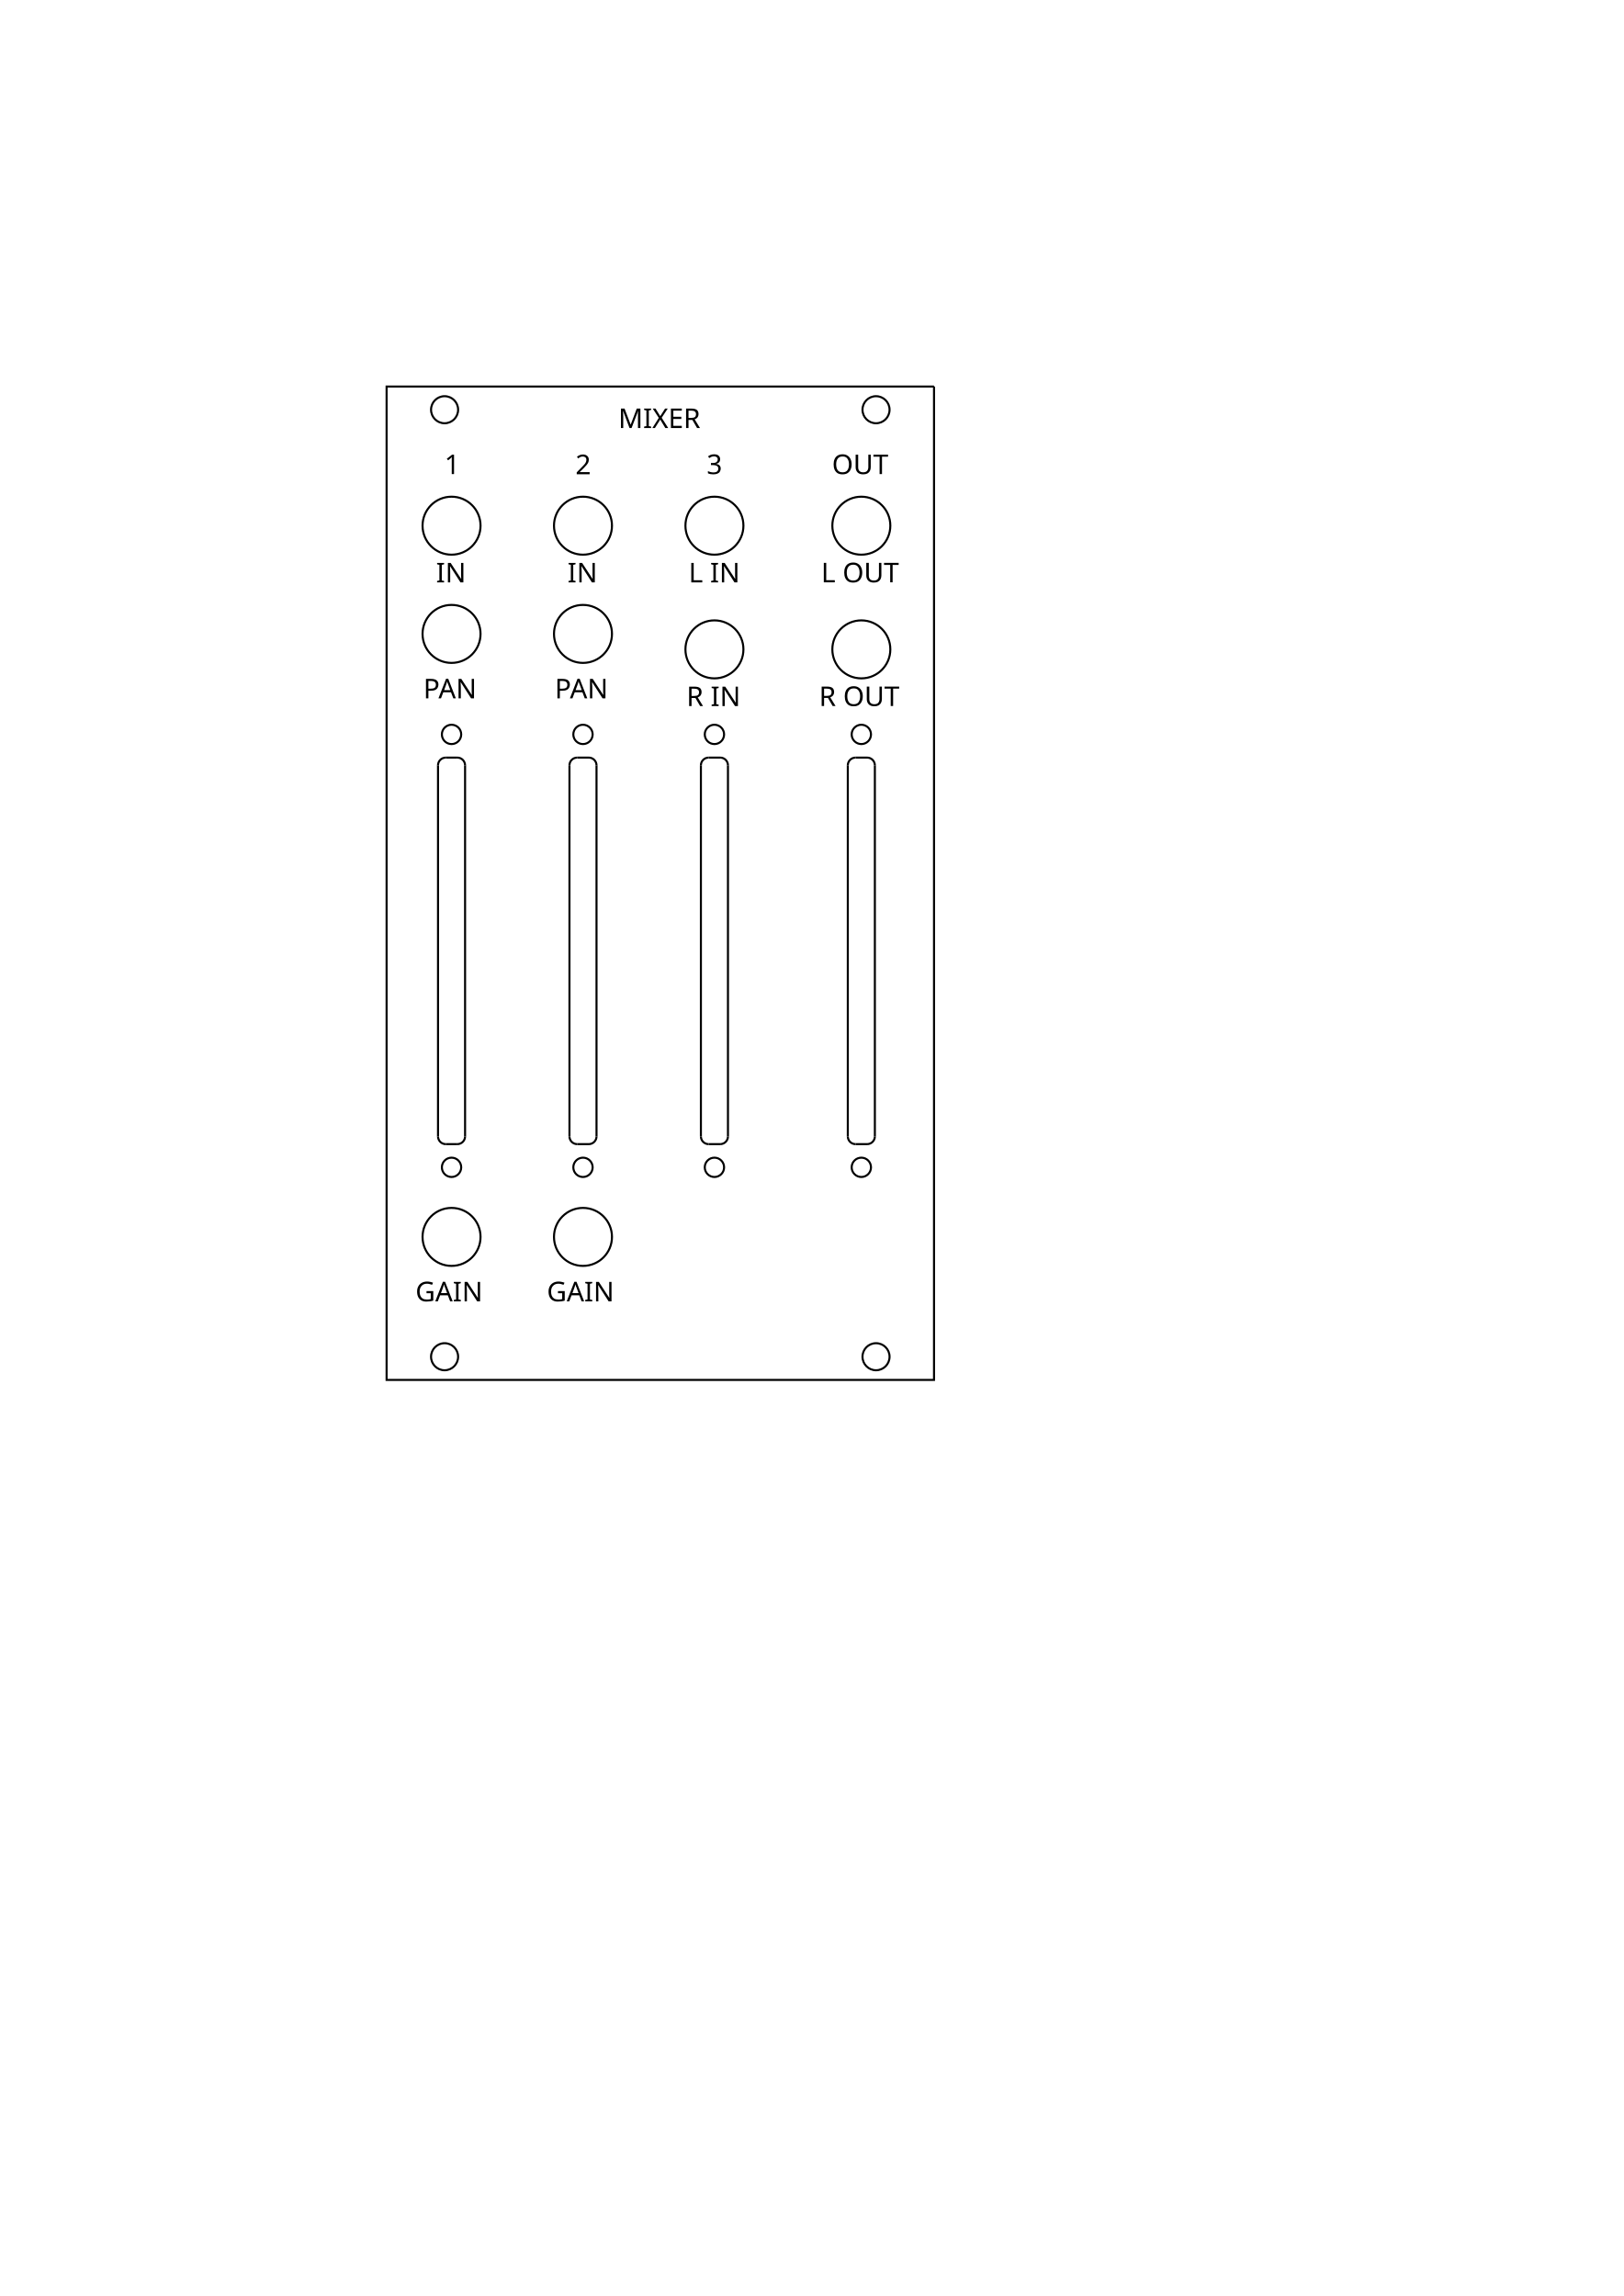
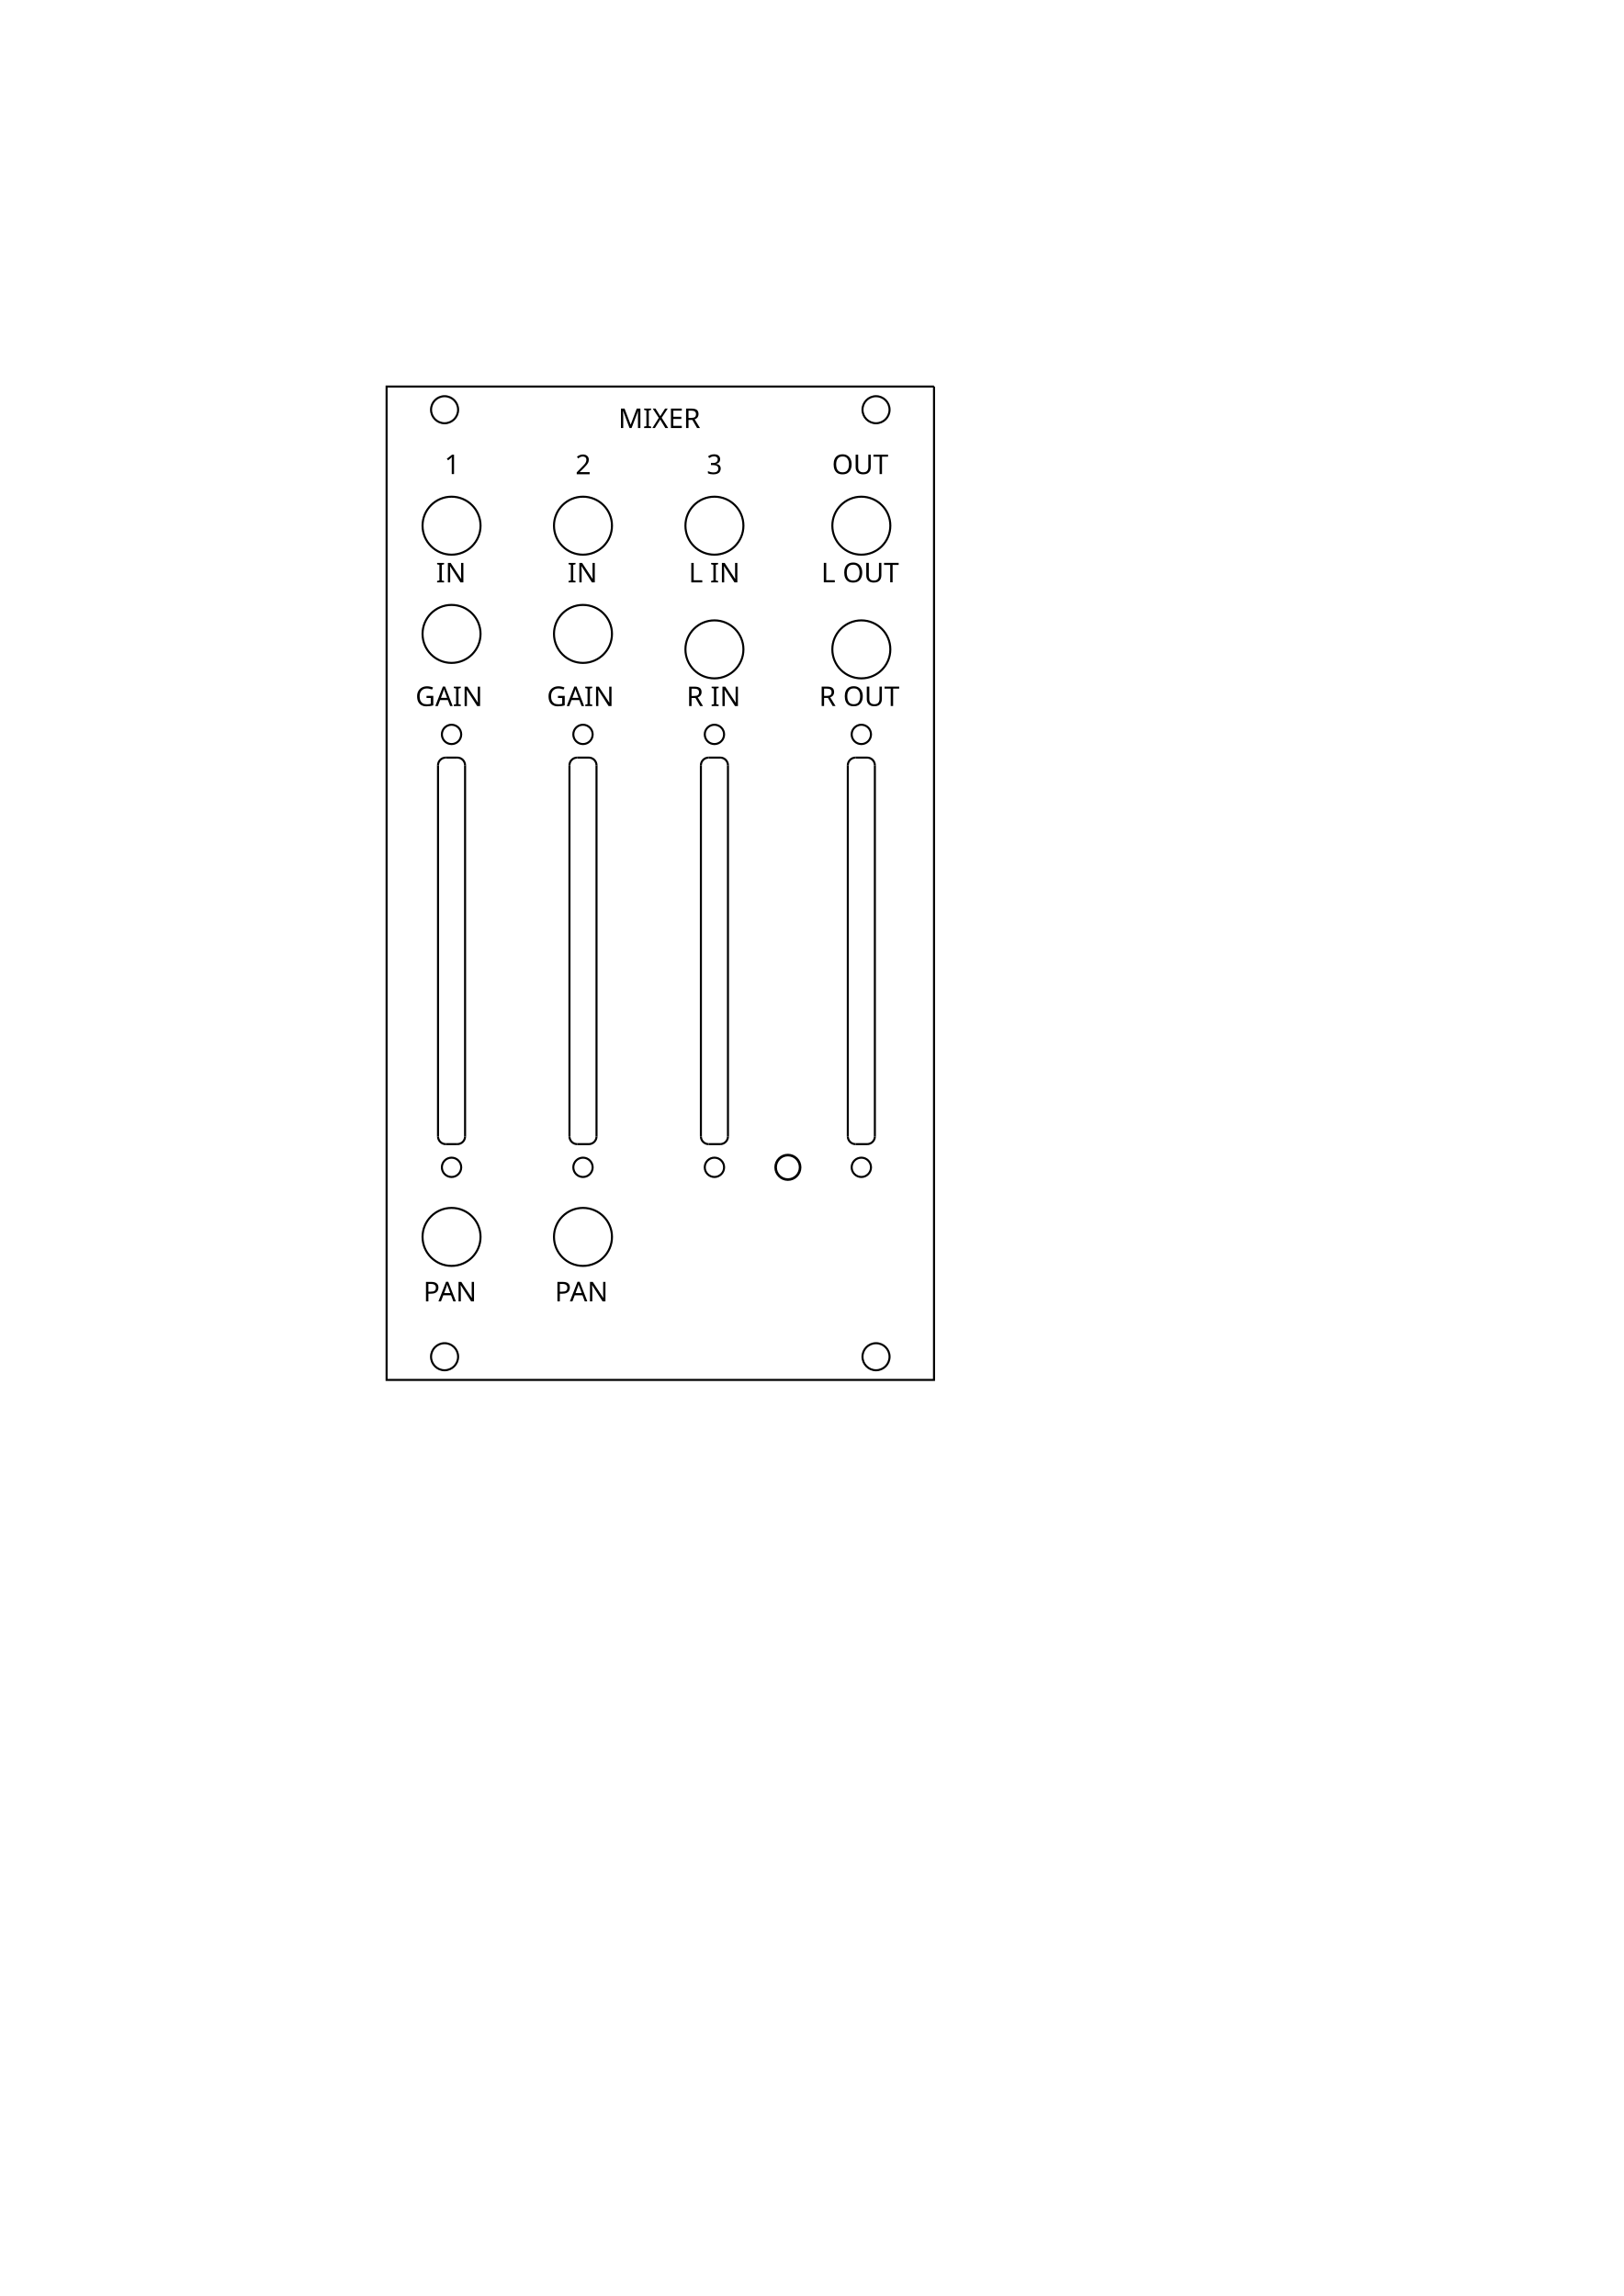
<svg xmlns="http://www.w3.org/2000/svg" width="210mm" height="297mm" viewBox="0 0 210 297" version="1.1" id="svg1" xml:space="preserve">
  <defs id="defs1">
    <marker id="DistanceX" orient="auto" refX="0.0" refY="0.0" style="overflow:visible">
      <path d="M 3,-3 L -3,3 M 0,-5 L  0,5" style="stroke:#000000; stroke-width:0.5" id="path1" />
    </marker>
    <pattern id="Hatch" patternUnits="userSpaceOnUse" width="8" height="8" x="0" y="0">
      <path d="M8 4 l-4,4" stroke="#000000" stroke-width="0.25" linecap="square" id="path2" />
      <path d="M6 2 l-4,4" stroke="#000000" stroke-width="0.25" linecap="square" id="path3" />
      <path d="M4 0 l-4,4" stroke="#000000" stroke-width="0.25" linecap="square" id="path4" />
    </pattern>
    <symbol id="*Model_Space" />
    <symbol id="*Paper_Space" />
  </defs>
  <g id="layer1" style="display:inline">
    <text xml:space="preserve" style="font-size:3.528px;line-height:1.25;font-family:Futura;-inkscape-font-specification:'Futura, Normal';stroke-width:0.265" x="79.963" y="55.369" id="text2">
      <tspan id="tspan2" style="stroke-width:0.265" x="79.963" y="55.369">MIXER</tspan>
    </text>
    <text xml:space="preserve" style="font-size:3.528px;line-height:1.25;font-family:Futura;-inkscape-font-specification:'Futura, Normal';stroke-width:0.265" x="57.473" y="61.33" id="text3">
      <tspan id="tspan3" style="stroke-width:0.265" x="57.473" y="61.33">1</tspan>
    </text>
    <text xml:space="preserve" style="font-size:3.528px;line-height:1.25;font-family:Futura;-inkscape-font-specification:'Futura, Normal';stroke-width:0.265" x="74.419" y="61.352" id="text4">
      <tspan id="tspan4" style="stroke-width:0.265" x="74.419" y="61.352">2</tspan>
    </text>
    <text xml:space="preserve" style="font-size:3.528px;line-height:1.25;font-family:Futura;-inkscape-font-specification:'Futura, Normal';stroke-width:0.265" x="91.403" y="61.332" id="text5">
      <tspan id="tspan5" style="stroke-width:0.265" x="91.403" y="61.332">3</tspan>
    </text>
    <text xml:space="preserve" style="font-size:3.528px;line-height:1.25;font-family:Futura;-inkscape-font-specification:'Futura, Normal';stroke-width:0.265" x="107.597" y="61.331" id="text6">
      <tspan id="tspan6" style="stroke-width:0.265" x="107.597" y="61.331">OUT</tspan>
    </text>
    <text xml:space="preserve" style="font-size:3.528px;line-height:1.25;font-family:Futura;-inkscape-font-specification:'Futura, Normal';stroke-width:0.265" x="56.391" y="75.339" id="text8">
      <tspan id="tspan8" style="stroke-width:0.265" x="56.391" y="75.339">IN</tspan>
    </text>
-     <text xml:space="preserve" style="font-size:3.528px;line-height:1.25;font-family:Futura;-inkscape-font-specification:'Futura, Normal';stroke-width:0.265" x="54.749" y="90.339" id="text9">
-       <tspan id="tspan9" style="stroke-width:0.265" x="54.749" y="90.339">PAN</tspan>
+     <text xml:space="preserve" style="font-size:3.528px;line-height:1.25;font-family:Futura;-inkscape-font-specification:'Futura, Normal';stroke-width:0.265" x="54.749" y="168.339" id="text9">
+       <tspan id="tspan9" style="stroke-width:0.265" x="54.749" y="168.339">PAN</tspan>
    </text>
    <text xml:space="preserve" style="font-size:3.528px;line-height:1.25;font-family:Futura;-inkscape-font-specification:'Futura, Normal';stroke-width:0.265" x="73.391" y="75.339" id="text10">
      <tspan id="tspan10" style="stroke-width:0.265" x="73.391" y="75.339">IN</tspan>
    </text>
-     <text xml:space="preserve" style="font-size:3.528px;line-height:1.25;font-family:Futura;-inkscape-font-specification:'Futura, Normal';stroke-width:0.265" x="71.749" y="90.339" id="text11">
-       <tspan id="tspan11" style="stroke-width:0.265" x="71.749" y="90.339">PAN</tspan>
+     <text xml:space="preserve" style="font-size:3.528px;line-height:1.25;font-family:Futura;-inkscape-font-specification:'Futura, Normal';stroke-width:0.265" x="71.749" y="168.339" id="text11">
+       <tspan id="tspan11" style="stroke-width:0.265" x="71.749" y="168.339">PAN</tspan>
    </text>
    <text xml:space="preserve" style="font-size:3.528px;line-height:1.25;font-family:Futura;-inkscape-font-specification:'Futura, Normal';stroke-width:0.265" x="88.784" y="91.339" id="text13">
      <tspan id="tspan13" style="stroke-width:0.265" x="88.784" y="91.339">R IN</tspan>
    </text>
    <text xml:space="preserve" style="font-size:3.528px;line-height:1.25;font-family:Futura;-inkscape-font-specification:'Futura, Normal';stroke-width:0.265" x="89.064" y="75.339" id="text14">
      <tspan id="tspan14" style="stroke-width:0.265" x="89.064" y="75.339">L IN</tspan>
    </text>
    <text xml:space="preserve" style="font-size:3.528px;line-height:1.25;font-family:Futura;-inkscape-font-specification:'Futura, Normal';stroke-width:0.265" x="106.204" y="75.331" id="text15">
      <tspan id="tspan15" style="stroke-width:0.265" x="106.204" y="75.331">L OUT</tspan>
    </text>
    <text xml:space="preserve" style="font-size:3.528px;line-height:1.25;font-family:Futura;-inkscape-font-specification:'Futura, Normal';stroke-width:0.265" x="105.924" y="91.331" id="text16">
      <tspan id="tspan16" style="stroke-width:0.265" x="105.924" y="91.331">R OUT</tspan>
    </text>
-     <text xml:space="preserve" style="font-size:3.528px;line-height:1.25;font-family:Futura;-inkscape-font-specification:'Futura, Normal';stroke-width:0.265" x="53.725" y="168.339" id="text17">
-       <tspan id="tspan17" style="stroke-width:0.265" x="53.725" y="168.339">GAIN</tspan>
+     <text xml:space="preserve" style="font-size:3.528px;line-height:1.25;font-family:Futura;-inkscape-font-specification:'Futura, Normal';stroke-width:0.265" x="53.725" y="91.339" id="text17">
+       <tspan id="tspan17" style="stroke-width:0.265" x="53.725" y="91.339">GAIN</tspan>
    </text>
-     <text xml:space="preserve" style="font-size:3.528px;line-height:1.25;font-family:Futura;-inkscape-font-specification:'Futura, Normal';stroke-width:0.265" x="70.725" y="168.339" id="text18">
-       <tspan id="tspan18" style="stroke-width:0.265" x="70.725" y="168.339">GAIN</tspan>
+     <text xml:space="preserve" style="font-size:3.528px;line-height:1.25;font-family:Futura;-inkscape-font-specification:'Futura, Normal';stroke-width:0.265" x="70.725" y="91.339" id="text18">
+       <tspan id="tspan18" style="stroke-width:0.265" x="70.725" y="91.339">GAIN</tspan>
    </text>
  </g>
  <g id="layer2" style="display:inline">
    <path d="M 267.591,636.85 V 1122.52 H 0 V 636.85 h 267.591" style="fill:none;stroke:#000000" id="path5" transform="matrix(0.2645833,0,0,0.2645833,50,-118.5)" />
    <path d="m 110.173,757.795 a 14.173,14.173 0 0 0 -28.346,0 14.173,14.173 0 0 0 28.346,0 z" style="fill:none;stroke:#000000" id="path6" transform="matrix(0.2645833,0,0,0.2645833,50,-118.5)" />
    <path d="m 45.921,757.795 a 14.173,14.173 0 0 0 -28.346,0 14.173,14.173 0 0 0 28.346,0 z" style="fill:none;stroke:#000000" id="path7" transform="matrix(0.2645833,0,0,0.2645833,50,-118.5)" />
    <path d="m 110.173,704.882 a 14.173,14.173 0 0 0 -28.346,0 14.173,14.173 0 0 0 28.346,0 z" style="fill:none;stroke:#000000" id="path8" transform="matrix(0.2645833,0,0,0.2645833,50,-118.5)" />
    <path d="m 45.921,704.882 a 14.173,14.173 0 0 0 -28.346,0 14.173,14.173 0 0 0 28.346,0 z" style="fill:none;stroke:#000000" id="path9" transform="matrix(0.2645833,0,0,0.2645833,50,-118.5)" />
    <path d="m 174.425,765.354 a 14.173,14.173 0 0 0 -28.346,0 14.173,14.173 0 0 0 28.346,0 z" style="fill:none;stroke:#000000" id="path10" transform="matrix(0.2645833,0,0,0.2645833,50,-118.5)" />
    <path d="m 174.425,704.882 a 14.173,14.173 0 0 0 -28.346,0 14.173,14.173 0 0 0 28.346,0 z" style="fill:none;stroke:#000000" id="path11" transform="matrix(0.2645833,0,0,0.2645833,50,-118.5)" />
    <path d="m 246.236,704.882 a 14.173,14.173 0 0 0 -28.346,0 14.173,14.173 0 0 0 28.346,0 z" style="fill:none;stroke:#000000" id="path12" transform="matrix(0.2645833,0,0,0.2645833,50,-118.5)" />
    <path d="m 246.236,765.354 a 14.173,14.173 0 0 0 -28.346,0 14.173,14.173 0 0 0 28.346,0 z" style="fill:none;stroke:#000000" id="path13" transform="matrix(0.2645833,0,0,0.2645833,50,-118.5)" />
    <path d="m 45.921,1052.598 a 14.173,14.173 0 0 0 -28.346,0 14.173,14.173 0 0 0 28.346,0 z" style="fill:none;stroke:#000000" id="path14" transform="matrix(0.2645833,0,0,0.2645833,50,-118.5)" />
    <path d="m 110.173,1052.598 a 14.173,14.173 0 0 0 -28.346,0 14.173,14.173 0 0 0 28.346,0 z" style="fill:none;stroke:#000000" id="path15" transform="matrix(0.2645833,0,0,0.2645833,50,-118.5)" />
    <path d="m 25.134,1003.465 a 3.78,3.78 0 0 0 3.78,3.78" style="fill:none;stroke:#000000" id="path16" transform="matrix(0.2645833,0,0,0.2645833,50,-118.5)" />
    <path style="fill:none;stroke:#000000" d="M 34.583,1007.24 H 28.913" id="path17" transform="matrix(0.2645833,0,0,0.2645833,50,-118.5)" />
    <path d="m 34.583,1007.244 a 3.78,3.78 0 0 0 3.78,-3.78" style="fill:none;stroke:#000000" id="path18" transform="matrix(0.2645833,0,0,0.2645833,50,-118.5)" />
    <path style="fill:none;stroke:#000000" d="M 38.362,822.047 V 1003.46" id="path19" transform="matrix(0.2645833,0,0,0.2645833,50,-118.5)" />
    <path d="m 38.362,822.047 a 3.78,3.78 0 0 0 -3.78,-3.78" style="fill:none;stroke:#000000" id="path20" transform="matrix(0.2645833,0,0,0.2645833,50,-118.5)" />
    <path style="fill:none;stroke:#000000" d="m 28.913,818.268 h 5.669" id="path21" transform="matrix(0.2645833,0,0,0.2645833,50,-118.5)" />
    <path d="m 28.913,818.268 a 3.78,3.78 0 0 0 -3.78,3.78" style="fill:none;stroke:#000000" id="path22" transform="matrix(0.2645833,0,0,0.2645833,50,-118.5)" />
    <path style="fill:none;stroke:#000000" d="M 25.134,1003.46 V 822.047" id="path23" transform="matrix(0.2645833,0,0,0.2645833,50,-118.5)" />
    <path d="m 89.386,1003.465 a 3.78,3.78 0 0 0 3.78,3.78" style="fill:none;stroke:#000000" id="path24" transform="matrix(0.2645833,0,0,0.2645833,50,-118.5)" />
    <path style="fill:none;stroke:#000000" d="M 98.835,1007.24 H 93.165" id="path25" transform="matrix(0.2645833,0,0,0.2645833,50,-118.5)" />
    <path d="m 98.835,1007.244 a 3.78,3.78 0 0 0 3.78,-3.78" style="fill:none;stroke:#000000" id="path26" transform="matrix(0.2645833,0,0,0.2645833,50,-118.5)" />
    <path style="fill:none;stroke:#000000" d="M 102.614,822.047 V 1003.46" id="path27" transform="matrix(0.2645833,0,0,0.2645833,50,-118.5)" />
    <path d="m 102.614,822.047 a 3.78,3.78 0 0 0 -3.78,-3.78" style="fill:none;stroke:#000000" id="path28" transform="matrix(0.2645833,0,0,0.2645833,50,-118.5)" />
    <path style="fill:none;stroke:#000000" d="m 93.165,818.268 h 5.669" id="path29" transform="matrix(0.2645833,0,0,0.2645833,50,-118.5)" />
    <path d="m 93.165,818.268 a 3.78,3.78 0 0 0 -3.78,3.78" style="fill:none;stroke:#000000" id="path30" transform="matrix(0.2645833,0,0,0.2645833,50,-118.5)" />
    <path style="fill:none;stroke:#000000" d="M 89.386,1003.46 V 822.047" id="path31" transform="matrix(0.2645833,0,0,0.2645833,50,-118.5)" />
    <path d="m 153.638,1003.465 a 3.78,3.78 0 0 0 3.78,3.78" style="fill:none;stroke:#000000" id="path32" transform="matrix(0.2645833,0,0,0.2645833,50,-118.5)" />
    <path style="fill:none;stroke:#000000" d="m 163.087,1007.24 h -5.67" id="path33" transform="matrix(0.2645833,0,0,0.2645833,50,-118.5)" />
    <path d="m 163.087,1007.244 a 3.78,3.78 0 0 0 3.78,-3.78" style="fill:none;stroke:#000000" id="path34" transform="matrix(0.2645833,0,0,0.2645833,50,-118.5)" />
    <path style="fill:none;stroke:#000000" d="M 166.866,822.047 V 1003.46" id="path35" transform="matrix(0.2645833,0,0,0.2645833,50,-118.5)" />
    <path d="m 166.866,822.047 a 3.78,3.78 0 0 0 -3.78,-3.78" style="fill:none;stroke:#000000" id="path36" transform="matrix(0.2645833,0,0,0.2645833,50,-118.5)" />
    <path style="fill:none;stroke:#000000" d="m 157.417,818.268 h 5.67" id="path37" transform="matrix(0.2645833,0,0,0.2645833,50,-118.5)" />
    <path d="m 157.417,818.268 a 3.78,3.78 0 0 0 -3.78,3.78" style="fill:none;stroke:#000000" id="path38" transform="matrix(0.2645833,0,0,0.2645833,50,-118.5)" />
    <path style="fill:none;stroke:#000000" d="M 153.638,1003.46 V 822.047" id="path39" transform="matrix(0.2645833,0,0,0.2645833,50,-118.5)" />
    <path d="m 225.449,1003.465 a 3.78,3.78 0 0 0 3.78,3.78" style="fill:none;stroke:#000000" id="path40" transform="matrix(0.2645833,0,0,0.2645833,50,-118.5)" />
    <path style="fill:none;stroke:#000000" d="m 234.898,1007.24 h -5.67" id="path41" transform="matrix(0.2645833,0,0,0.2645833,50,-118.5)" />
    <path d="m 234.898,1007.244 a 3.78,3.78 0 0 0 3.78,-3.78" style="fill:none;stroke:#000000" id="path42" transform="matrix(0.2645833,0,0,0.2645833,50,-118.5)" />
    <path style="fill:none;stroke:#000000" d="M 238.677,822.047 V 1003.46" id="path43" transform="matrix(0.2645833,0,0,0.2645833,50,-118.5)" />
    <path d="m 238.677,822.047 a 3.78,3.78 0 0 0 -3.78,-3.78" style="fill:none;stroke:#000000" id="path44" transform="matrix(0.2645833,0,0,0.2645833,50,-118.5)" />
    <path style="fill:none;stroke:#000000" d="m 229.228,818.268 h 5.67" id="path45" transform="matrix(0.2645833,0,0,0.2645833,50,-118.5)" />
    <path d="m 229.228,818.268 a 3.78,3.78 0 0 0 -3.78,3.78" style="fill:none;stroke:#000000" id="path46" transform="matrix(0.2645833,0,0,0.2645833,50,-118.5)" />
    <path style="fill:none;stroke:#000000" d="M 225.449,1003.46 V 822.047" id="path47" transform="matrix(0.2645833,0,0,0.2645833,50,-118.5)" />
    <path d="m 36.472,806.929 a 4.724,4.724 0 0 0 -9.449,0 4.724,4.724 0 0 0 9.449,0 z" style="fill:none;stroke:#000000" id="path48" transform="matrix(0.2645833,0,0,0.2645833,50,-118.5)" />
    <path d="m 36.472,1018.583 a 4.724,4.724 0 0 0 -9.449,0 4.724,4.724 0 0 0 9.449,0 z" style="fill:none;stroke:#000000" id="path49" transform="matrix(0.2645833,0,0,0.2645833,50,-118.5)" />
    <path d="m 100.724,1018.583 a 4.724,4.724 0 0 0 -9.449,0 4.724,4.724 0 0 0 9.449,0 z" style="fill:none;stroke:#000000" id="path50" transform="matrix(0.2645833,0,0,0.2645833,50,-118.5)" />
    <path d="m 164.976,1018.583 a 4.724,4.724 0 0 0 -9.449,0 4.724,4.724 0 0 0 9.449,0 z" style="fill:none;stroke:#000000" id="path51" transform="matrix(0.2645833,0,0,0.2645833,50,-118.5)" />
+     <path d="m 103.482,151 a 1.582,1.584 0 0 0 -3.165,0 1.582,1.584 0 0 0 3.165,0 z" style="display:inline;fill:none;stroke:#000000;stroke-width:0.335" id="path51-2" />
    <path d="m 236.787,1018.583 a 4.724,4.724 0 0 0 -9.449,0 4.724,4.724 0 0 0 9.449,0 z" style="fill:none;stroke:#000000" id="path52" transform="matrix(0.2645833,0,0,0.2645833,50,-118.5)" />
    <path d="m 100.724,806.929 a 4.724,4.724 0 0 0 -9.449,0 4.724,4.724 0 0 0 9.449,0 z" style="fill:none;stroke:#000000" id="path53" transform="matrix(0.2645833,0,0,0.2645833,50,-118.5)" />
    <path d="m 164.976,806.929 a 4.724,4.724 0 0 0 -9.449,0 4.724,4.724 0 0 0 9.449,0 z" style="fill:none;stroke:#000000" id="path54" transform="matrix(0.2645833,0,0,0.2645833,50,-118.5)" />
    <path d="m 236.787,806.929 a 4.724,4.724 0 0 0 -9.449,0 4.724,4.724 0 0 0 9.449,0 z" style="fill:none;stroke:#000000" id="path55" transform="matrix(0.2645833,0,0,0.2645833,50,-118.5)" />
    <path d="m 34.961,648.189 a 6.614,6.614 0 0 0 -13.228,0 6.614,6.614 0 0 0 13.228,0 z" style="fill:none;stroke:#000000" id="path56" transform="matrix(0.2645833,0,0,0.2645833,50,-118.5)" />
    <path d="m 245.858,648.189 a 6.614,6.614 0 0 0 -13.228,0 6.614,6.614 0 0 0 13.228,0 z" style="fill:none;stroke:#000000" id="path57" transform="matrix(0.2645833,0,0,0.2645833,50,-118.5)" />
    <path d="m 245.858,1111.181 a 6.614,6.614 0 0 0 -13.228,0 6.614,6.614 0 0 0 13.228,0 z" style="fill:none;stroke:#000000" id="path58" transform="matrix(0.2645833,0,0,0.2645833,50,-118.5)" />
    <path d="m 34.961,1111.181 a 6.614,6.614 0 0 0 -13.228,0 6.614,6.614 0 0 0 13.228,0 z" style="fill:none;stroke:#000000" id="path59" transform="matrix(0.2645833,0,0,0.2645833,50,-118.5)" />
    <g id="g111" style="display:none" transform="matrix(0.2645833,0,0,0.2645833,50,-118.5)">
      <path style="fill:none;stroke:#ff0000" d="M 98.835,757.795 H 93.165" id="path60" />
      <path style="fill:none;stroke:#ff0000" d="m 96,760.63 v -5.669" id="path61" />
      <path style="fill:none;stroke:#ff0000" d="M 34.583,757.795 H 28.913" id="path62" />
      <path style="fill:none;stroke:#ff0000" d="m 31.748,760.63 v -5.669" id="path63" />
      <path style="fill:none;stroke:#ff0000" d="M 98.835,704.882 H 93.165" id="path64" />
      <path style="fill:none;stroke:#ff0000" d="m 96,707.717 v -5.67" id="path65" />
      <path style="fill:none;stroke:#ff0000" d="M 34.583,704.882 H 28.913" id="path66" />
      <path style="fill:none;stroke:#ff0000" d="m 31.748,707.717 v -5.67" id="path67" />
      <path style="fill:none;stroke:#ff0000" d="m 163.087,765.354 h -5.67" id="path68" />
      <path style="fill:none;stroke:#ff0000" d="M 160.252,768.189 V 762.52" id="path69" />
      <path style="fill:none;stroke:#ff0000" d="m 163.087,704.882 h -5.67" id="path70" />
      <path style="fill:none;stroke:#ff0000" d="m 160.252,707.717 v -5.67" id="path71" />
      <path style="fill:none;stroke:#ff0000" d="m 234.898,704.882 h -5.67" id="path72" />
      <path style="fill:none;stroke:#ff0000" d="m 232.063,707.717 v -5.67" id="path73" />
      <path style="fill:none;stroke:#ff0000" d="m 234.898,765.354 h -5.67" id="path74" />
      <path style="fill:none;stroke:#ff0000" d="M 232.063,768.189 V 762.52" id="path75" />
      <path style="fill:none;stroke:#ff0000" d="M 34.583,1052.6 H 28.913" id="path76" />
      <path style="fill:none;stroke:#ff0000" d="m 31.748,1055.43 v -5.67" id="path77" />
      <path style="fill:none;stroke:#ff0000" d="M 98.835,1052.6 H 93.165" id="path78" />
      <path style="fill:none;stroke:#ff0000" d="m 96,1055.43 v -5.67" id="path79" />
      <path style="fill:none;stroke:#ff0000" d="M 34.583,912.756 H 28.913" id="path80" />
      <path style="fill:none;stroke:#ff0000" d="m 31.748,915.591 v -5.67" id="path81" />
      <path style="fill:none;stroke:#ff0000" d="M 98.835,912.756 H 93.165" id="path82" />
      <path style="fill:none;stroke:#ff0000" d="m 96,915.591 v -5.67" id="path83" />
      <path style="fill:none;stroke:#ff0000" d="m 163.087,912.756 h -5.67" id="path84" />
      <path style="fill:none;stroke:#ff0000" d="m 160.252,915.591 v -5.67" id="path85" />
      <path style="fill:none;stroke:#ff0000" d="m 234.898,912.756 h -5.67" id="path86" />
      <path style="fill:none;stroke:#ff0000" d="m 232.063,915.591 v -5.67" id="path87" />
      <path style="fill:none;stroke:#ff0000" d="M 34.583,806.929 H 28.913" id="path88" />
      <path style="fill:none;stroke:#ff0000" d="m 31.748,809.764 v -5.67" id="path89" />
      <path style="fill:none;stroke:#ff0000" d="M 34.583,1018.58 H 28.913" id="path90" />
      <path style="fill:none;stroke:#ff0000" d="m 31.748,1021.42 v -5.67" id="path91" />
      <path style="fill:none;stroke:#ff0000" d="M 98.835,1018.58 H 93.165" id="path92" />
      <path style="fill:none;stroke:#ff0000" d="m 96,1021.42 v -5.67" id="path93" />
      <path style="fill:none;stroke:#ff0000" d="m 163.087,1018.58 h -5.67" id="path94" />
      <path style="fill:none;stroke:#ff0000" d="m 160.252,1021.42 v -5.67" id="path95" />
      <path style="fill:none;stroke:#ff0000" d="m 234.898,1018.58 h -5.67" id="path96" />
      <path style="fill:none;stroke:#ff0000" d="m 232.063,1021.42 v -5.67" id="path97" />
      <path style="fill:none;stroke:#ff0000" d="M 98.835,806.929 H 93.165" id="path98" />
      <path style="fill:none;stroke:#ff0000" d="m 96,809.764 v -5.67" id="path99" />
      <path style="fill:none;stroke:#ff0000" d="m 163.087,806.929 h -5.67" id="path100" />
      <path style="fill:none;stroke:#ff0000" d="m 160.252,809.764 v -5.67" id="path101" />
      <path style="fill:none;stroke:#ff0000" d="m 234.898,806.929 h -5.67" id="path102" />
      <path style="fill:none;stroke:#ff0000" d="m 232.063,809.764 v -5.67" id="path103" />
      <path style="fill:none;stroke:#ff0000" d="M 31.181,648.189 H 25.512" id="path104" />
      <path style="fill:none;stroke:#ff0000" d="m 28.346,651.024 v -5.67" id="path105" />
      <path style="fill:none;stroke:#ff0000" d="m 242.079,648.189 h -5.67" id="path106" />
      <path style="fill:none;stroke:#ff0000" d="m 239.244,651.024 v -5.67" id="path107" />
      <path style="fill:none;stroke:#ff0000" d="m 242.079,1111.18 h -5.67" id="path108" />
      <path style="fill:none;stroke:#ff0000" d="m 239.244,1114.02 v -5.67" id="path109" />
      <path style="fill:none;stroke:#ff0000" d="M 31.181,1111.18 H 25.512" id="path110" />
      <path style="fill:none;stroke:#ff0000" d="m 28.346,1114.02 v -5.67" id="path111" />
    </g>
  </g>
</svg>
